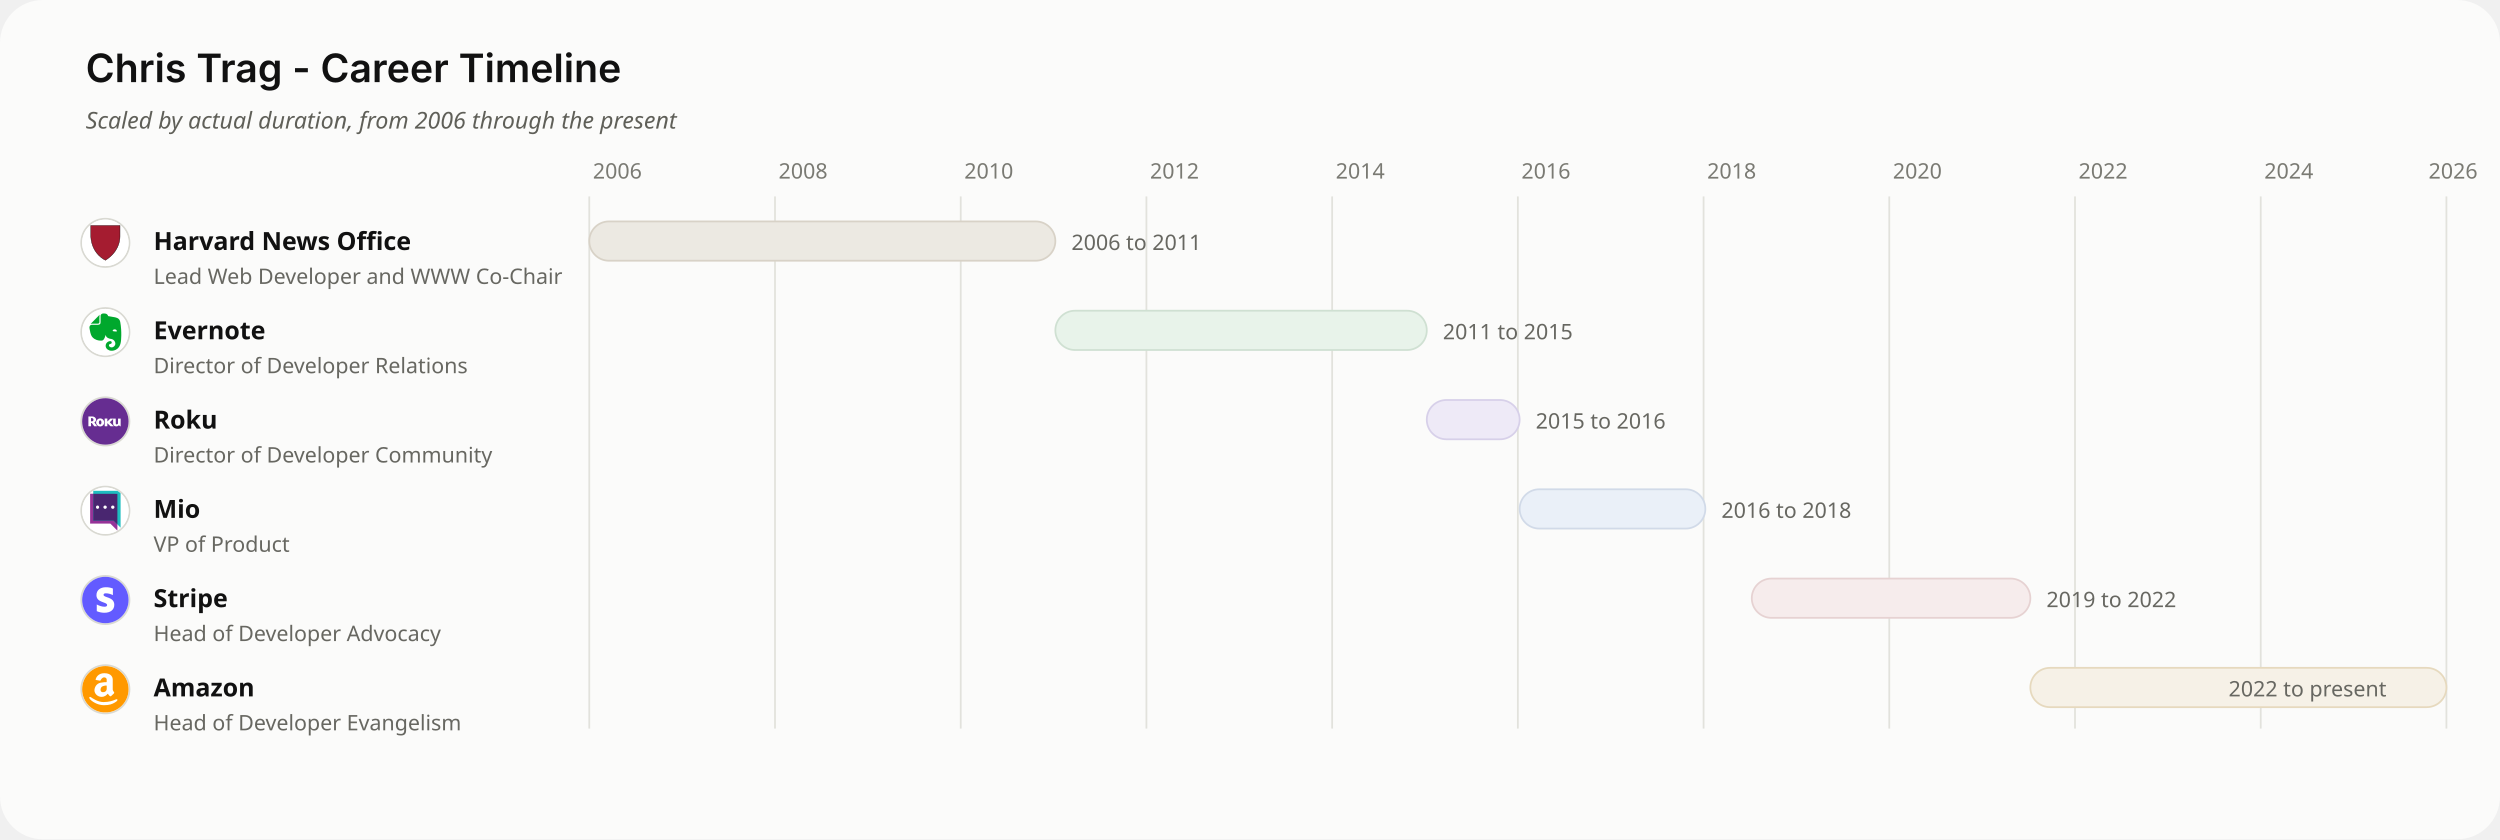
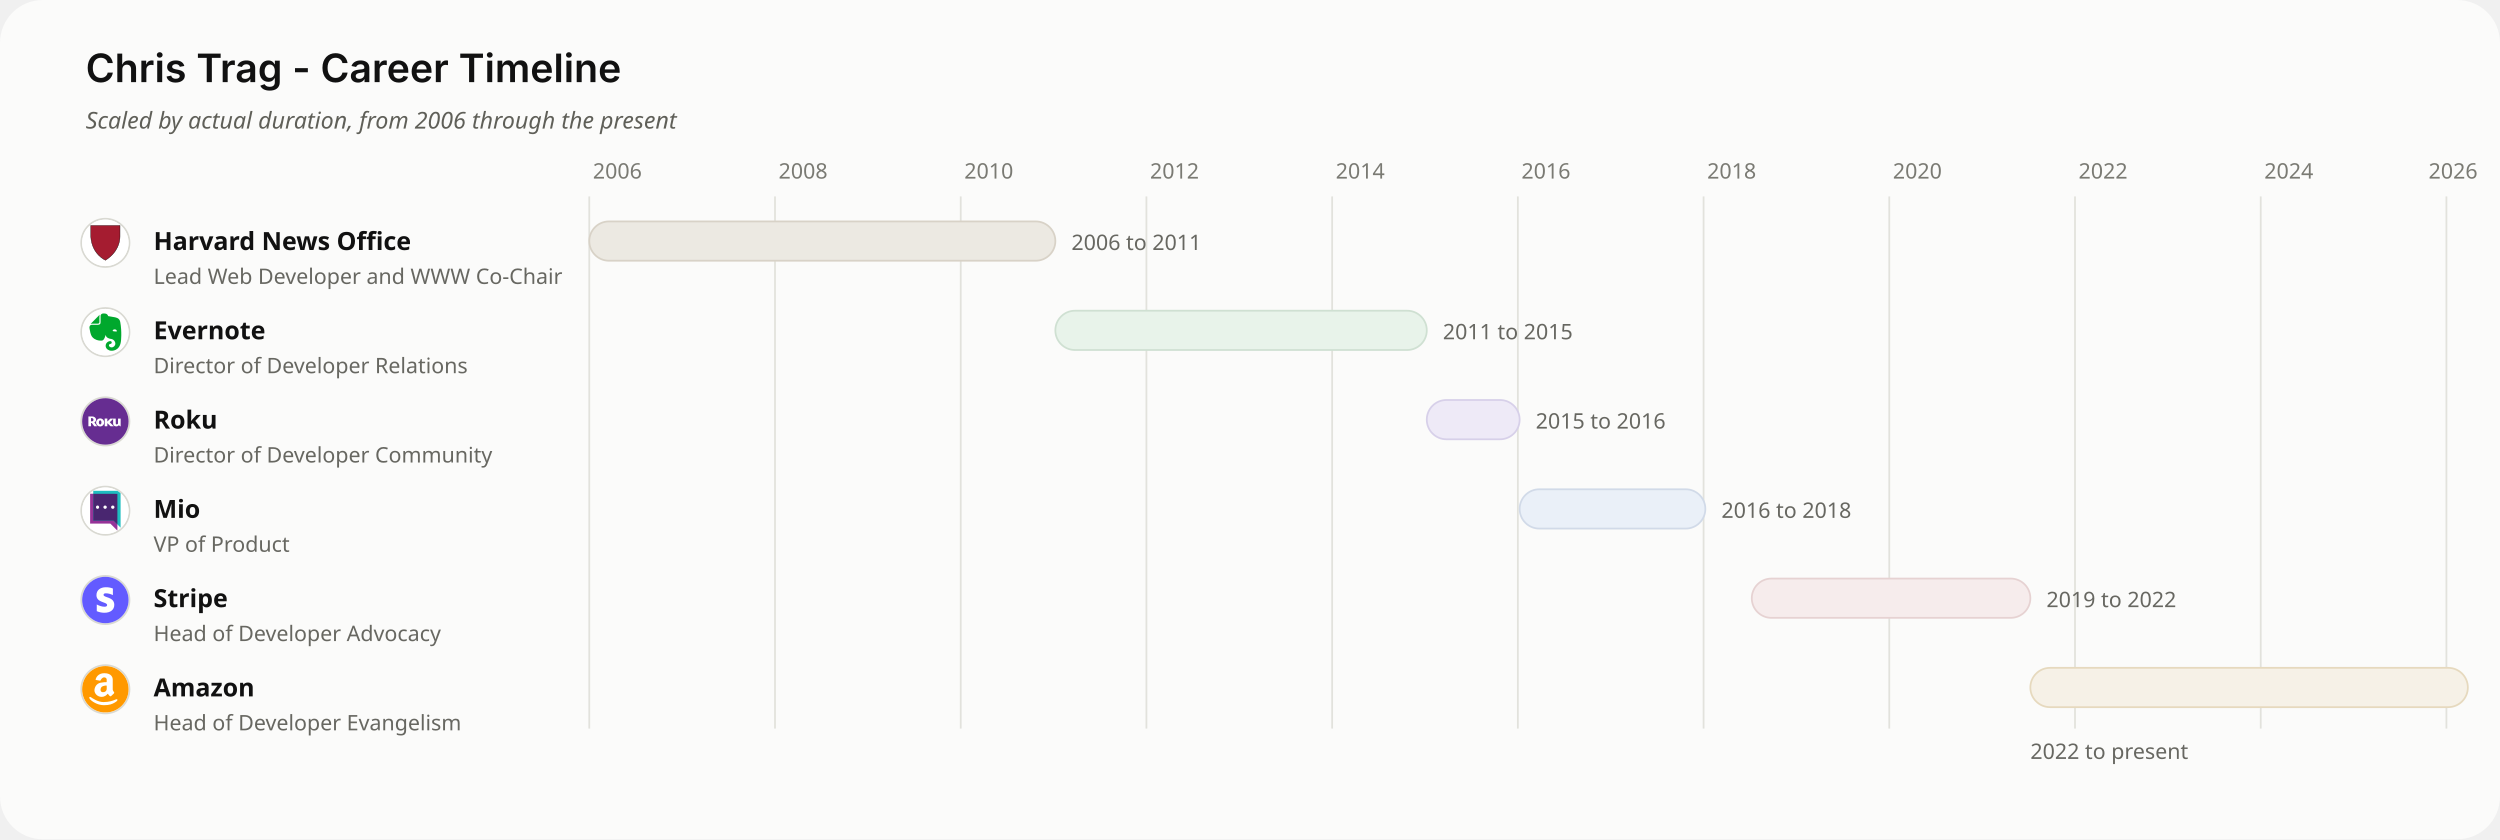
<svg xmlns="http://www.w3.org/2000/svg" width="1400" height="470" viewBox="0 0 1400 470" fill="none">
  <rect width="1400" height="470" rx="24" fill="#FBFBFA" />
  <text x="48" y="46" fill="#111111" font-family="ui-sans-serif, system-ui, -apple-system, BlinkMacSystemFont, 'Segoe UI', sans-serif" font-size="22" font-weight="600">Chris Trag - Career Timeline</text>
  <text x="48" y="72" fill="#5F5F58" font-family="ui-sans-serif, system-ui, sans-serif" font-size="13" font-style="italic">Scaled by actual duration, from 2006 through the present</text>
  <g font-family="ui-sans-serif, system-ui, sans-serif" font-size="12" fill="#7A7A73">
    <text x="332" y="100">2006</text>
    <text x="436" y="100">2008</text>
    <text x="540" y="100">2010</text>
    <text x="644" y="100">2012</text>
    <text x="748" y="100">2014</text>
    <text x="852" y="100">2016</text>
    <text x="956" y="100">2018</text>
    <text x="1060" y="100">2020</text>
    <text x="1164" y="100">2022</text>
    <text x="1268" y="100">2024</text>
    <text x="1360" y="100">2026</text>
  </g>
  <g stroke="#E2E2DC" stroke-width="1">
    <line x1="330" y1="110" x2="330" y2="408" />
    <line x1="434" y1="110" x2="434" y2="408" />
    <line x1="538" y1="110" x2="538" y2="408" />
    <line x1="642" y1="110" x2="642" y2="408" />
    <line x1="746" y1="110" x2="746" y2="408" />
    <line x1="850" y1="110" x2="850" y2="408" />
    <line x1="954" y1="110" x2="954" y2="408" />
    <line x1="1058" y1="110" x2="1058" y2="408" />
    <line x1="1162" y1="110" x2="1162" y2="408" />
    <line x1="1266" y1="110" x2="1266" y2="408" />
    <line x1="1370" y1="110" x2="1370" y2="408" />
  </g>
  <defs>
    <clipPath id="clipHarvard">
      <circle cx="59" cy="136" r="13" />
    </clipPath>
    <clipPath id="clipEvernote">
      <circle cx="59" cy="186" r="13" />
    </clipPath>
    <clipPath id="clipRoku">
      <circle cx="59" cy="236" r="13" />
    </clipPath>
    <clipPath id="clipMio">
      <circle cx="59" cy="286" r="13" />
    </clipPath>
    <clipPath id="clipStripe">
      <circle cx="59" cy="336" r="13" />
    </clipPath>
    <clipPath id="clipAmazon">
      <circle cx="59" cy="386" r="13" />
    </clipPath>
  </defs>
  <g font-family="ui-sans-serif, system-ui, sans-serif">
    <circle cx="59" cy="136" r="13.5" fill="white" stroke="#D9D9D2" />
    <g clip-path="url(#clipHarvard)">
      <svg x="46" y="123" width="26" height="26" viewBox="0 0 512 512">
        <rect width="512" height="512" fill="white" />
        <path d="M95.203 64.226H417.623V186.029C417.623 241.694 396.679 360.194 257.788 448.38C257.788 448.38 106.77 385.55 95.196 186.029L95.203 64.226Z" fill="#A51C30" />
        <path d="M257.242 450.017L256.14 449.466C255.038 448.915 104.574 383.879 93 186.011V62H419.28V185.462C419.28 233.965 403.848 357.42 258.341 448.917L257.242 450.017ZM96.852 65.849V185.451C107.875 372.842 244.565 440.083 257.242 445.595C399.991 354.652 415.425 233.398 415.425 185.451V65.849H96.852Z" fill="black" />
      </svg>
    </g>
    <text x="86" y="140" fill="#111111" font-size="14" font-weight="600">Harvard News Office</text>
    <text x="86" y="159" fill="#676761" font-size="12">Lead Web Developer and WWW Co-Chair</text>
    <rect x="330" y="124" width="261" height="22" rx="11" fill="#ECE9E2" stroke="#D8D2C7" />
    <text x="600" y="140" fill="#676761" font-size="12">2006 to 2011</text>
    <circle cx="59" cy="186" r="13.5" fill="white" stroke="#D9D9D2" />
    <g clip-path="url(#clipEvernote)">
      <svg x="46" y="173" width="26" height="26" viewBox="0 0 512 512">
        <rect width="512" height="512" fill="white" />
        <path d="M190.444 142.59C190.444 146.673 190.109 153.5 185.993 157.917C181.576 162 174.749 162.334 170.667 162.334H127.03C114.414 162.334 106.918 162.334 101.798 163.003C99.087 163.338 95.674 164.71 93.967 165.379C93.298 165.714 93.298 165.379 93.632 165.045L193.155 63.849C193.489 63.515 193.824 63.515 193.489 64.184C192.82 65.891 191.448 69.304 191.113 72.015C190.444 77.135 190.444 84.631 190.444 97.247V142.59ZM283.173 448.753C271.594 441.257 265.437 431.352 263.061 425.228C260.685 419.438 259.313 412.946 259.313 406.488C259.313 378.177 282.504 355.02 311.149 355.02C319.682 355.02 326.475 361.847 326.475 370.347C326.475 376.136 323.397 380.921 318.645 383.632C316.938 384.669 314.562 385.339 312.855 385.673C311.149 386.008 304.69 386.711 301.611 389.421C298.198 392.165 295.488 396.583 295.488 401.368C295.488 406.488 297.529 411.273 300.942 414.653C307.066 420.777 315.265 424.19 324.133 424.19C347.323 424.19 366.063 405.45 366.063 382.26C366.063 361.479 352.075 343.04 333.67 334.875C330.959 333.503 326.509 332.499 322.426 331.461C317.306 330.424 312.554 329.755 312.186 329.755C297.83 328.048 262.024 316.804 259.648 285.114C259.648 285.114 249.073 332.834 227.924 345.784C225.882 346.821 223.138 347.825 220.093 348.528C217.048 349.231 213.601 349.532 212.597 349.532C178.163 351.573 141.687 340.664 116.455 314.763C116.455 314.763 99.422 300.775 90.554 261.589C88.512 252.051 84.43 234.985 82.02 218.955C80.983 213.166 80.648 208.749 80.314 204.633C80.314 187.934 90.554 176.69 103.504 174.984C103.839 174.984 104.876 174.984 105.546 174.984C113.376 174.984 173.043 174.984 173.043 174.984C184.989 174.984 191.782 171.905 196.233 167.822C202.022 162.368 203.395 154.537 203.395 145.334C203.395 145.334 203.395 83.292 203.395 75.428C203.395 75.093 203.395 73.721 203.395 73.387C205.101 60.771 216.345 50.196 233.044 50.196C233.044 50.196 238.164 50.196 241.242 50.196C244.656 50.196 248.738 50.531 252.486 50.865C255.23 51.2 257.606 51.903 261.689 52.907C282.47 58.027 286.921 79.142 286.921 79.142C286.921 79.142 326.141 85.969 345.918 89.382C364.658 92.796 411.039 95.874 419.907 142.557C440.688 253.691 428.106 361.445 427.068 361.445C412.411 466.455 325.137 461.335 325.137 461.335C306.33 461.369 292.375 455.212 283.173 448.753ZM361.579 225.447C350.335 224.41 340.798 228.861 337.385 237.394C336.715 239.101 336.013 241.142 336.347 242.179C336.682 243.217 337.385 243.551 338.054 243.886C342.136 245.927 348.963 246.965 358.835 247.969C368.707 249.006 375.534 249.675 379.984 249.006C380.654 249.006 381.356 248.671 382.026 247.634C382.695 246.597 382.36 244.555 382.36 242.849C381.022 233.278 372.823 226.786 361.579 225.447Z" fill="#00A82D" />
      </svg>
    </g>
    <text x="86" y="190" fill="#111111" font-size="14" font-weight="600">Evernote</text>
    <text x="86" y="209" fill="#676761" font-size="12">Director of Developer Relations</text>
    <rect x="591" y="174" width="208" height="22" rx="11" fill="#E8F3EA" stroke="#CFE0D2" />
    <text x="808" y="190" fill="#676761" font-size="12">2011 to 2015</text>
    <circle cx="59" cy="236" r="13.5" fill="white" stroke="#D9D9D2" />
    <g clip-path="url(#clipRoku)">
      <svg x="46" y="223" width="26" height="26" viewBox="0 0 512 512">
        <rect width="512" height="512" fill="#662D91" />
        <path d="M165.801 309.272H132.905L106.724 273.206H97.972V309.197H69V201H110.497C134.414 201 153.955 217.23 153.955 237.141C153.955 249.313 146.486 260.208 135.093 266.82L165.801 309.272ZM124.983 237.141C125.058 227.148 116.91 219.033 106.875 218.958H97.972V255.173H106.951C116.91 255.098 124.983 247.059 124.983 237.141Z" fill="white" />
        <path d="M243.061 266.82C243.136 291.314 223.368 311.225 198.772 311.376C174.176 311.526 154.182 291.765 154.031 267.27C153.88 242.776 173.723 222.865 198.319 222.714H198.395C222.916 222.564 242.91 242.325 242.985 266.745C243.061 266.745 243.061 266.82 243.061 266.82ZM198.47 243.678C190.774 243.678 184.286 254.046 184.286 266.895C184.286 279.743 190.774 290.112 198.47 290.112C206.317 290.112 212.806 279.743 212.806 266.895C212.806 254.046 206.317 243.678 198.47 243.678Z" fill="white" />
        <path d="M311.115 224.518L277.767 257.803V224.443H248.795V309.197H277.767V274.784L312.624 309.197H349.066L304.778 265.092L341.446 228.575V278.917C341.446 295.597 351.481 311 376.907 311C388.979 311 399.994 304.163 405.427 298.001L418.479 309.197H424.666V224.518H395.694V279.368C392.449 285.003 387.847 288.609 380.83 288.609C373.663 288.609 370.418 284.402 370.418 270.952V224.518H311.115Z" fill="white" />
      </svg>
    </g>
    <text x="86" y="240" fill="#111111" font-size="14" font-weight="600">Roku</text>
    <text x="86" y="259" fill="#676761" font-size="12">Director of Developer Community</text>
    <rect x="799" y="224" width="52" height="22" rx="11" fill="#EEEAF7" stroke="#D7D0E9" />
    <text x="860" y="240" fill="#676761" font-size="12">2015 to 2016</text>
    <circle cx="59" cy="286" r="13.5" fill="white" stroke="#D9D9D2" />
    <g clip-path="url(#clipMio)">
      <svg x="46" y="273" width="26" height="26" viewBox="0 0 652 652">
        <rect width="652" height="652" fill="white" />
        <path d="M495 88V606L396.437 507.254H112V88H493.958" fill="#963398" />
        <path d="M540 46V564L441.126 465.084H156V46H540Z" fill="#1EBDBF" />
        <path d="M156 88V465.529H440.935L495 520V89.047L156 88Z" fill="#492670" />
        <path d="M238.655 276.5C238.655 289.578 228.639 300 216.327 300C204.016 300 194 289.374 194 276.5C194 263.422 204.016 253 216.327 253C228.639 253 238.655 263.422 238.655 276.5ZM346.119 276.704C345.91 289.578 335.268 299.796 322.122 299.591C308.976 299.387 298.543 288.965 298.543 276.091C298.543 263.217 309.185 253 322.331 253C328.591 253 334.851 255.657 339.233 259.948C343.823 264.443 346.327 270.37 346.119 276.704ZM454 276.704C453.791 289.578 442.941 299.796 430.003 299.591C416.857 299.387 406.424 288.965 406.424 276.091C406.424 263.217 417.066 253 430.212 253C436.472 253 442.732 255.657 447.114 259.948C451.496 264.239 454 270.37 454 276.704Z" fill="white" />
      </svg>
    </g>
    <text x="86" y="290" fill="#111111" font-size="14" font-weight="600">Mio</text>
    <text x="86" y="309" fill="#676761" font-size="12">VP of Product</text>
    <rect x="851" y="274" width="104" height="22" rx="11" fill="#EAF0F8" stroke="#D1DAE8" />
    <text x="964" y="290" fill="#676761" font-size="12">2016 to 2018</text>
    <circle cx="59" cy="336" r="13.5" fill="white" stroke="#D9D9D2" />
    <g clip-path="url(#clipStripe)">
      <svg x="46" y="323" width="26" height="26" viewBox="0 0 400 400">
        <path fill-rule="evenodd" clip-rule="evenodd" fill="#635bff" d="M0 0h400v400H0z" />
        <path d="M184.4 155.5c0-9.4 7.7-13.1 20.5-13.1 18.4 0 41.6 5.6 60 15.5v-56.8C244.8 93.1 225 90 205 90c-49.1 0-81.7 25.6-81.7 68.4 0 66.7 91.9 56.1 91.9 84.9 0 11.1-9.7 14.7-23.2 14.7-20.1 0-45.7-8.2-66-19.3v57.5c22.5 9.7 45.2 13.8 66 13.8 50.3 0 84.9-24.9 84.9-68.2-.4-72-92.5-59.2-92.5-86.3z" fill="#fff" />
      </svg>
    </g>
    <text x="86" y="340" fill="#111111" font-size="14" font-weight="600">Stripe</text>
    <text x="86" y="359" fill="#676761" font-size="12">Head of Developer Advocacy</text>
    <rect x="981" y="324" width="156" height="22" rx="11" fill="#F6ECEC" stroke="#E6D2D2" />
    <text x="1146" y="340" fill="#676761" font-size="12">2019 to 2022</text>
    <circle cx="59" cy="386" r="13.5" fill="white" stroke="#D9D9D2" />
    <g clip-path="url(#clipAmazon)">
      <svg x="46" y="373" width="26" height="26" viewBox="0 0 512 512">
        <rect width="512" height="512" fill="white" />
        <path fill-rule="evenodd" clip-rule="evenodd" d="M265.087 214.025C253.657 215.103 228.558 218.588 216.201 228.874C199.899 242.439 193.311 288 228.678 288C234.195 288 239.008 287.442 243.222 286.498C259.511 282.871 271 268.202 271 251.467V219.423C271 216.227 268.26 213.721 265.087 214.025Z" fill="#FF9900" />
        <path fill-rule="evenodd" clip-rule="evenodd" d="M0 -1V511H512V-1H0ZM242.671 124.866C221.214 124.866 207.495 148.132 202.771 157.686C201.6 160.067 199 161.374 196.387 160.933L153.34 153.659C149.775 153.062 147.519 149.498 148.557 146.032C153.975 127.932 175.103 78.573 244.427 78.573C329.314 78.573 337.382 133.289 337.382 146.616V257.465C337.382 257.465 337.029 266.936 345.449 278.863C348.149 282.668 350.333 285.696 352.064 288.039C355.044 292.079 354.541 297.694 350.905 301.159L319.515 331.064C315.815 334.567 310.054 334.761 306.186 331.442C302.184 328.011 297.24 323.435 293.541 318.844C290.089 314.572 287.414 310.692 285.536 307.764C283.996 305.371 280.568 305.262 278.871 307.53C271.291 317.76 250.86 339.544 214.621 339.544C167.265 339.544 135.701 301.306 135.701 268.339C135.701 235.363 156.745 193.265 202.345 183.795C234.346 177.156 255.118 177.411 264.664 178.167C267.959 178.424 270.741 175.811 270.741 172.515V146.971C270.741 146.971 269.692 124.879 242.671 124.866ZM359.145 402.681C331.427 418.11 304.415 431.427 240.241 431.427C162.261 431.427 99.918 381.813 87.653 366.727C75.374 351.639 79.402 343.927 79.402 343.927C79.402 343.927 84.136 334.626 97.465 343.927C110.793 353.213 173.235 397.069 235.322 397.069C297.41 397.069 340.544 380.578 354.58 374.61C368.603 368.655 384.397 361.197 388.256 368.432C392.112 375.673 386.85 387.243 359.145 402.681Z" fill="#FF9900" />
      </svg>
    </g>
    <text x="86" y="390" fill="#111111" font-size="14" font-weight="600">Amazon</text>
    <text x="86" y="409" fill="#676761" font-size="12">Head of Developer Evangelism</text>
-     <rect x="1137" y="374" width="233" height="22" rx="11" fill="#F6F1E7" stroke="#E6D9BE" />
-     <text x="1248" y="390" fill="#676761" font-size="12">2022 to present</text>
+     <rect x="1137" y="374" width="245" height="22" rx="11" fill="#F6F1E7" stroke="#E6D9BE" />
+     <text x="1137" y="425" fill="#676761" font-size="12">2022 to present</text>
  </g>
</svg>
